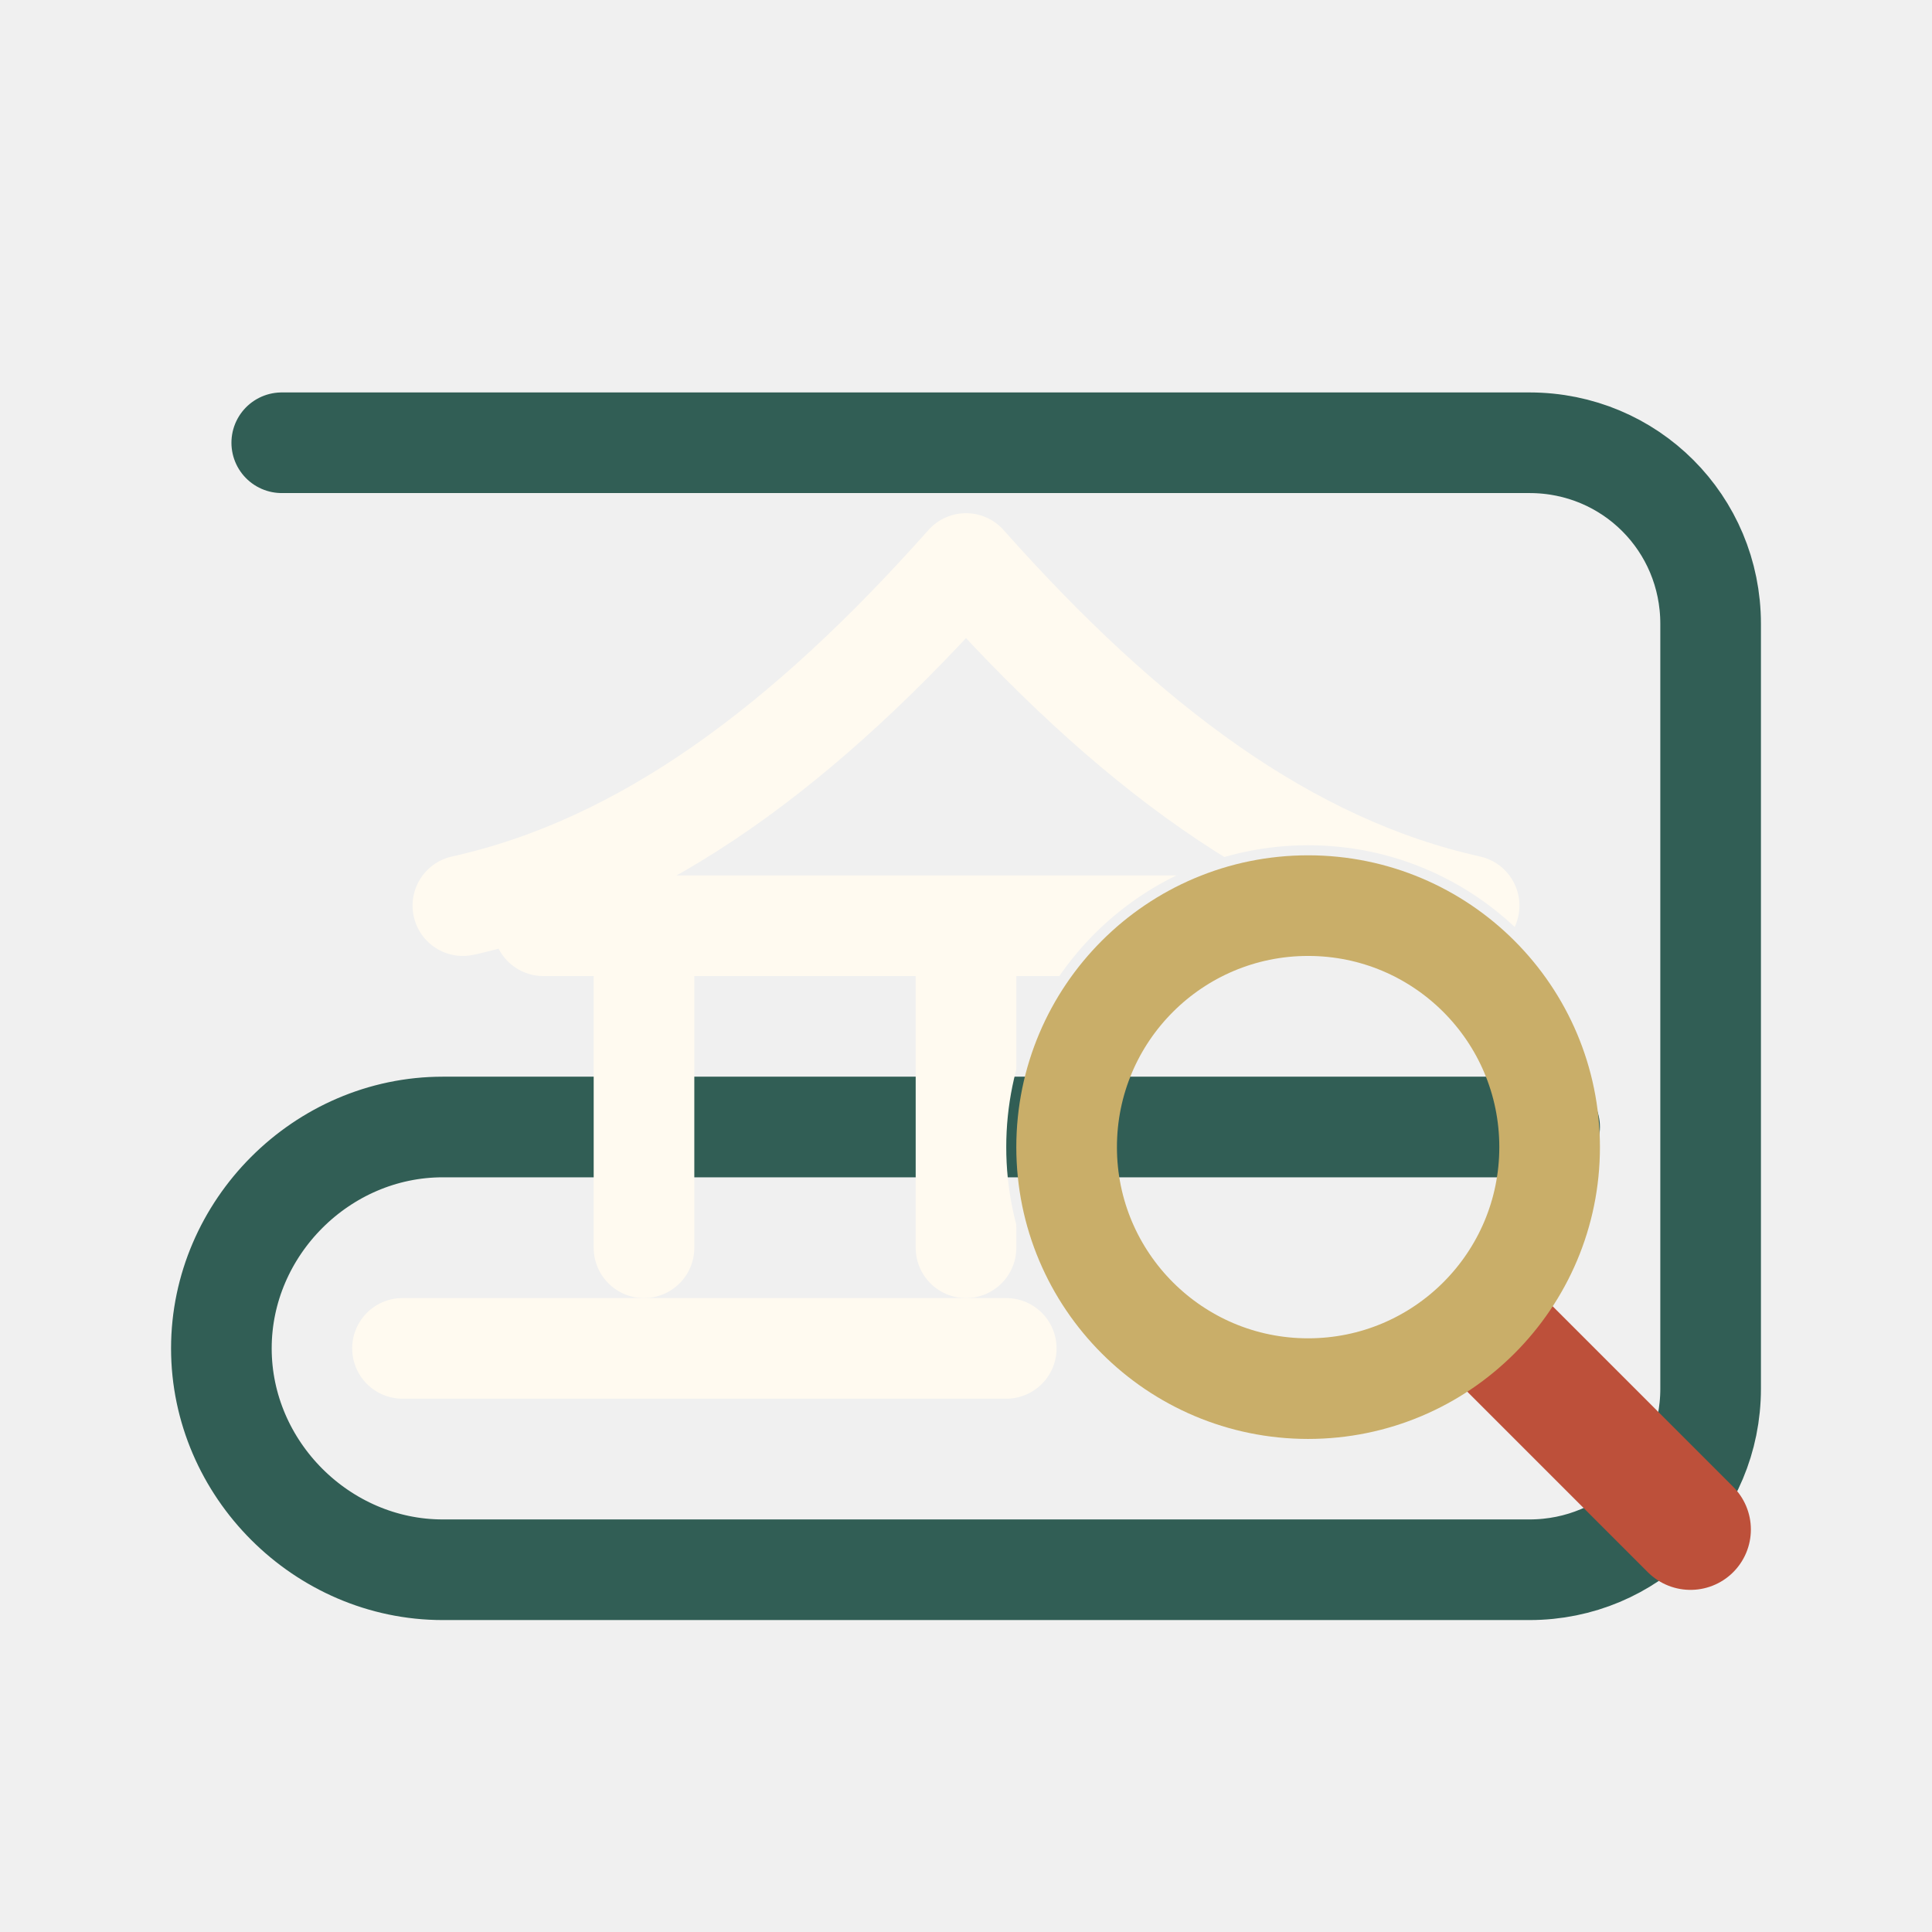
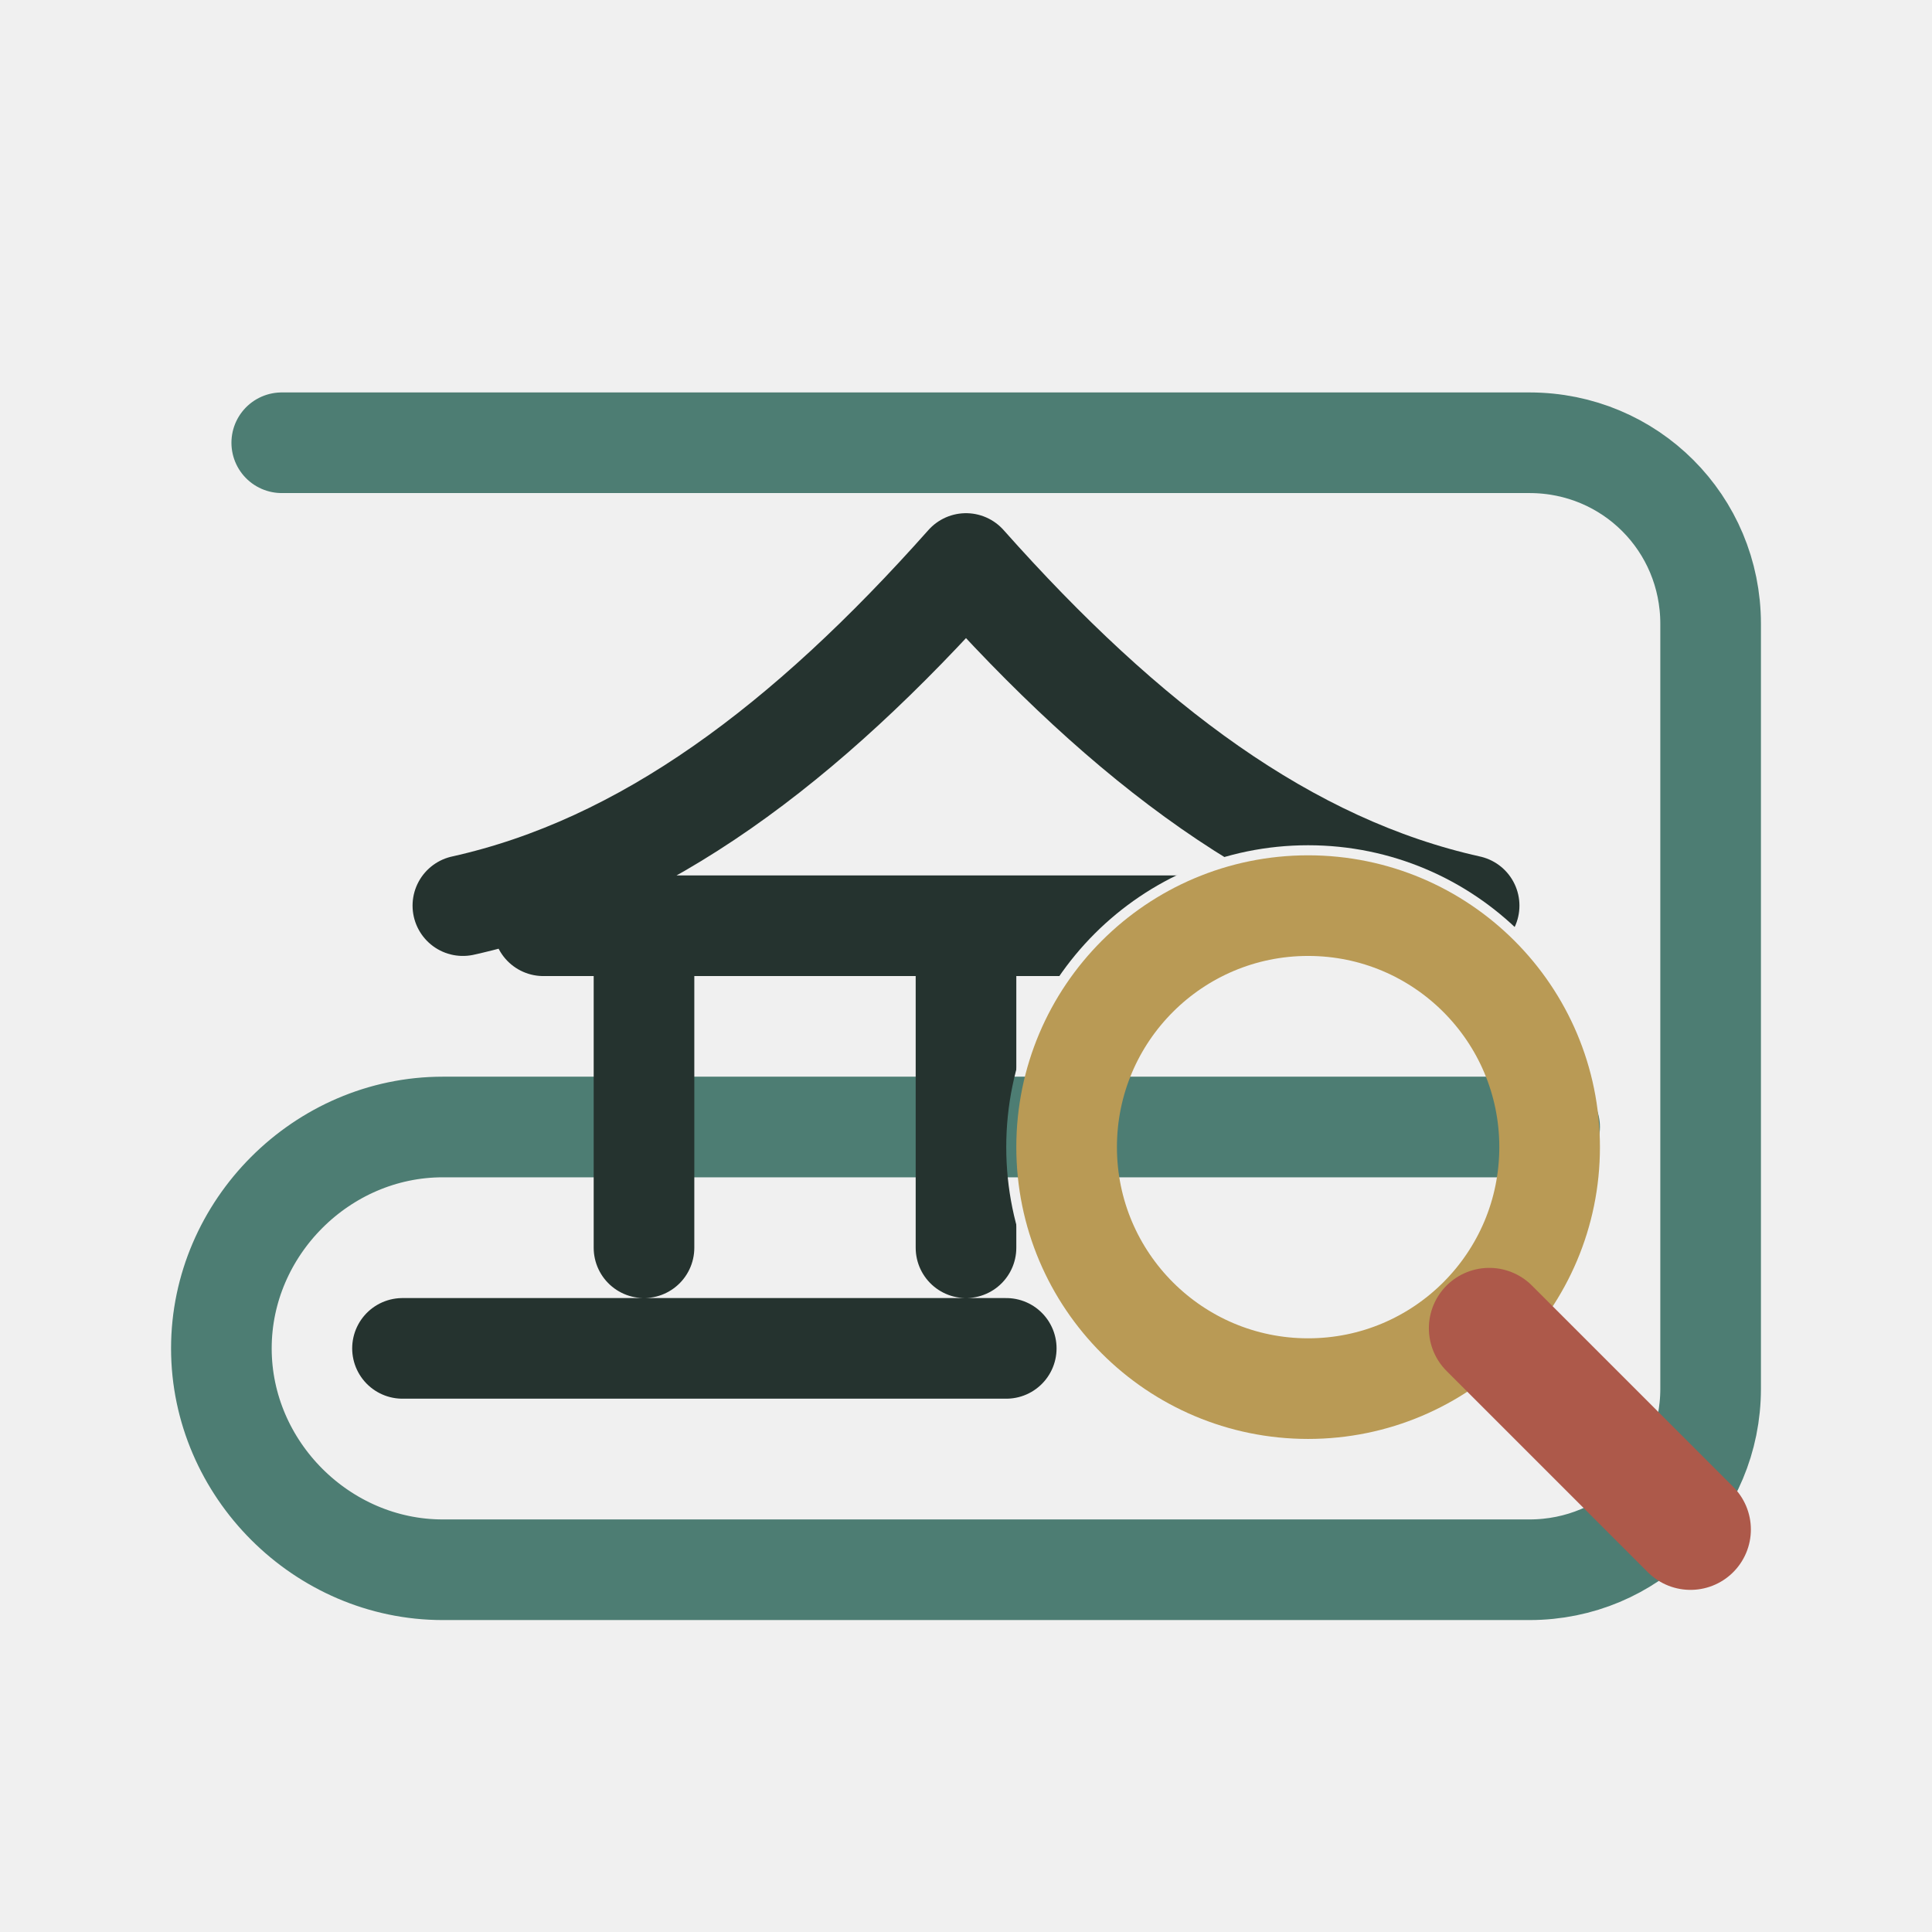
<svg xmlns="http://www.w3.org/2000/svg" viewBox="0 0 96 96" role="img" aria-labelledby="title desc">
  <defs>
    <mask id="lens-mask" maskUnits="userSpaceOnUse">
      <rect width="96" height="96" fill="#fff" />
      <circle cx="65" cy="57" r="15" fill="#000" />
    </mask>
  </defs>
-   <g fill="none" stroke-linecap="round" stroke-linejoin="round">
-     <path d="M14 22h62c5 0 9 4 9 9v38c0 5-4 9-9 9H22c-6 0-11-5-11-11s5-11 11-11h55" stroke="#315e55" stroke-width="5" />
-   </g>
-   <g mask="url(#lens-mask)" fill="none" stroke-linecap="round" stroke-linejoin="round">
-     <path d="M23 45c9-2 17-8 25-17 8 9 16 15 25 17M27 46h42M32 48v14M48 48v14" stroke="#fffaf0" stroke-width="5" />
-     <path d="M20 67h30" stroke="#fffaf0" stroke-width="5" />
-   </g>
-   <g fill="none" stroke-linecap="round" stroke-linejoin="round">
-     <path d="m74 66 10 10" stroke="#bd503a" stroke-width="6" />
-     <circle cx="65" cy="57" r="12" stroke="#c9ae69" stroke-width="5" />
-   </g>
+   <path d="M14 22h62c5 0 9 4 9 9v38c0 5-4 9-9 9H22c-6 0-11-5-11-11s5-11 11-11h55" fill="none" stroke="#4d7d73" stroke-width="5" stroke-linecap="round" stroke-linejoin="round" />
+   <path d="M23 45c9-2 17-8 25-17 8 9 16 15 25 17M27 46h42M32 48v14M48 48v14M20 67h30" mask="url(#lens-mask)" fill="none" stroke="#25332f" stroke-width="5" stroke-linecap="round" stroke-linejoin="round" />
+   <circle cx="65" cy="57" r="12" fill="none" stroke="#b99a55" stroke-width="5" />
+   <path d="m74 66 10 10" fill="none" stroke="#ad594a" stroke-width="6" stroke-linecap="round" />
</svg>
